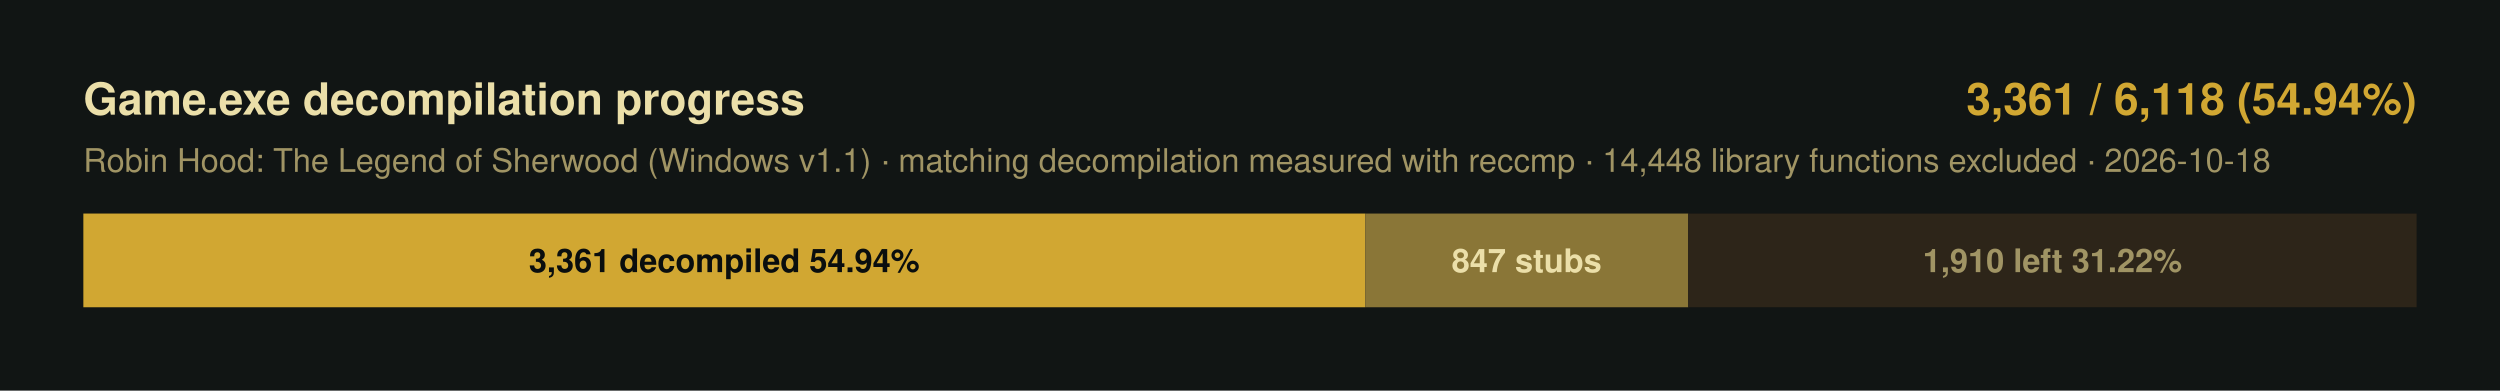
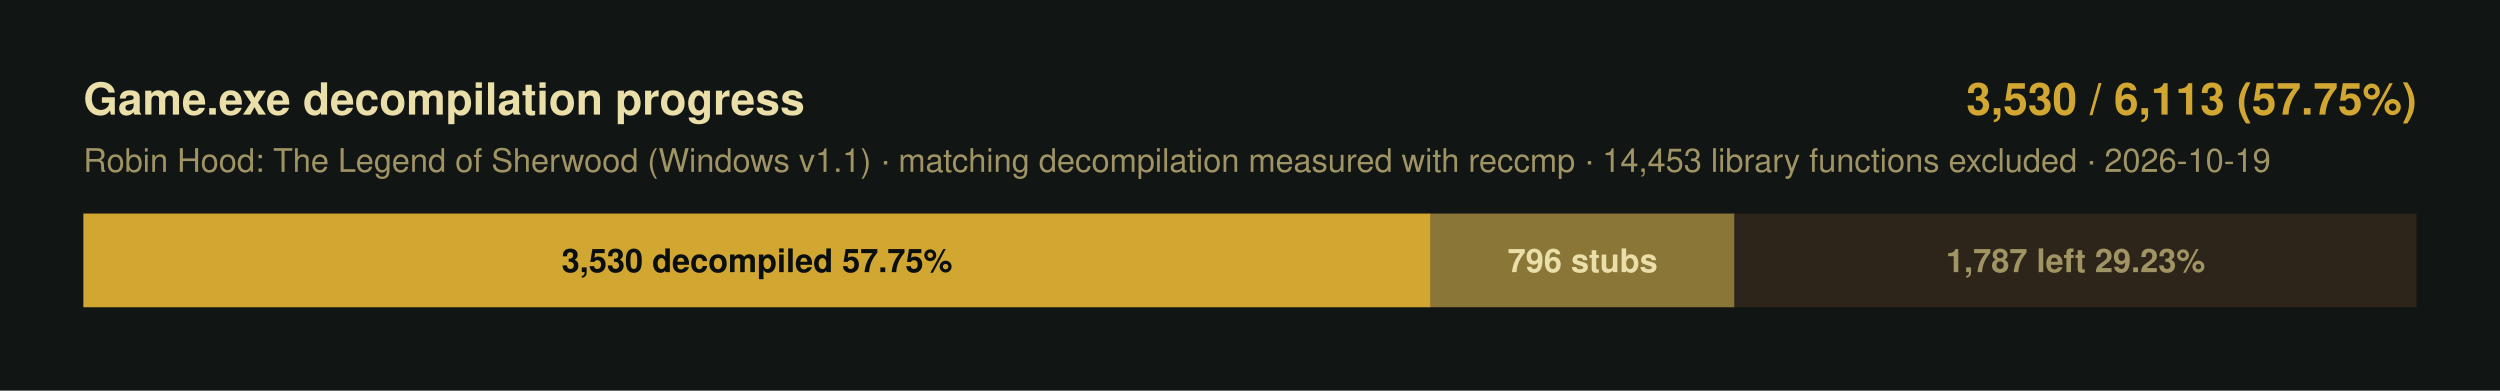
- <svg xmlns="http://www.w3.org/2000/svg" width="960" height="150" viewBox="0 0 960 150" role="img" aria-label="Matching progress: 3361 of 6118 game functions decompiled">
+ <svg xmlns="http://www.w3.org/2000/svg" width="960" height="150" viewBox="0 0 960 150" role="img" aria-label="Matching progress: 3530 of 6113 game functions decompiled">
  <defs>
    <clipPath id="bar-clip">
      <rect x="32" y="82" width="896" height="36" />
    </clipPath>
  </defs>
  <rect width="960" height="150" fill="#111514" />
  <text x="32" y="44" font-family="Helvetica, Arial, sans-serif" font-size="17" fill="#EBDFA9" font-weight="600">Game.exe decompilation progress</text>
-   <text x="928" y="44" font-family="Helvetica, Arial, sans-serif" font-size="17" fill="#D1A732" font-weight="600" text-anchor="end">3,361 / 6,118  (54.94%)</text>
-   <text x="32" y="66" font-family="Helvetica, Arial, sans-serif" font-size="12.5" fill="#A09464">Robin Hood: The Legend of Sherwood (Windows v1.1) · matching decompilation measured with reccmp · 14,448 library functions excluded · 2026-10-18</text>
+   <text x="928" y="44" font-family="Helvetica, Arial, sans-serif" font-size="17" fill="#D1A732" font-weight="600" text-anchor="end">3,530 / 6,113  (57.75%)</text>
+   <text x="32" y="66" font-family="Helvetica, Arial, sans-serif" font-size="12.5" fill="#A09464">Robin Hood: The Legend of Sherwood (Windows v1.1) · matching decompilation measured with reccmp · 14,453 library functions excluded · 2026-10-19</text>
  <rect x="32" y="82" width="896" height="36" fill="#0A0E0E" />
  <g clip-path="url(#bar-clip)">
-     <rect x="32.00" y="82" width="492.23" height="36" fill="#D1A732" />
-     <rect x="524.23" y="82" width="124.05" height="36" fill="#8A7637" />
-     <rect x="648.27" y="82" width="279.73" height="36" fill="#2D2519" />
+     <rect x="32.00" y="82" width="517.40" height="36" fill="#D1A732" />
+     <rect x="549.40" y="82" width="116.67" height="36" fill="#8A7637" />
+     <rect x="666.07" y="82" width="261.93" height="36" fill="#2D2519" />
  </g>
-   <text x="278.11" y="104.5" font-family="Helvetica, Arial, sans-serif" font-size="12.5" fill="#0A0E0E" font-weight="600" text-anchor="middle">3,361 decompiled  54.94%</text>
-   <text x="586.25" y="104.5" font-family="Helvetica, Arial, sans-serif" font-size="12.5" fill="#EBDFA9" font-weight="600" text-anchor="middle">847 stubs</text>
-   <text x="788.14" y="104.5" font-family="Helvetica, Arial, sans-serif" font-size="12.5" fill="#A09464" font-weight="600" text-anchor="middle">1,910 left  31.22%</text>
+   <text x="290.70" y="104.5" font-family="Helvetica, Arial, sans-serif" font-size="12.5" fill="#0A0E0E" font-weight="600" text-anchor="middle">3,530 decompiled  57.75%</text>
+   <text x="607.74" y="104.5" font-family="Helvetica, Arial, sans-serif" font-size="12.5" fill="#EBDFA9" font-weight="600" text-anchor="middle">796 stubs</text>
+   <text x="797.04" y="104.5" font-family="Helvetica, Arial, sans-serif" font-size="12.5" fill="#A09464" font-weight="600" text-anchor="middle">1,787 left  29.23%</text>
</svg>
